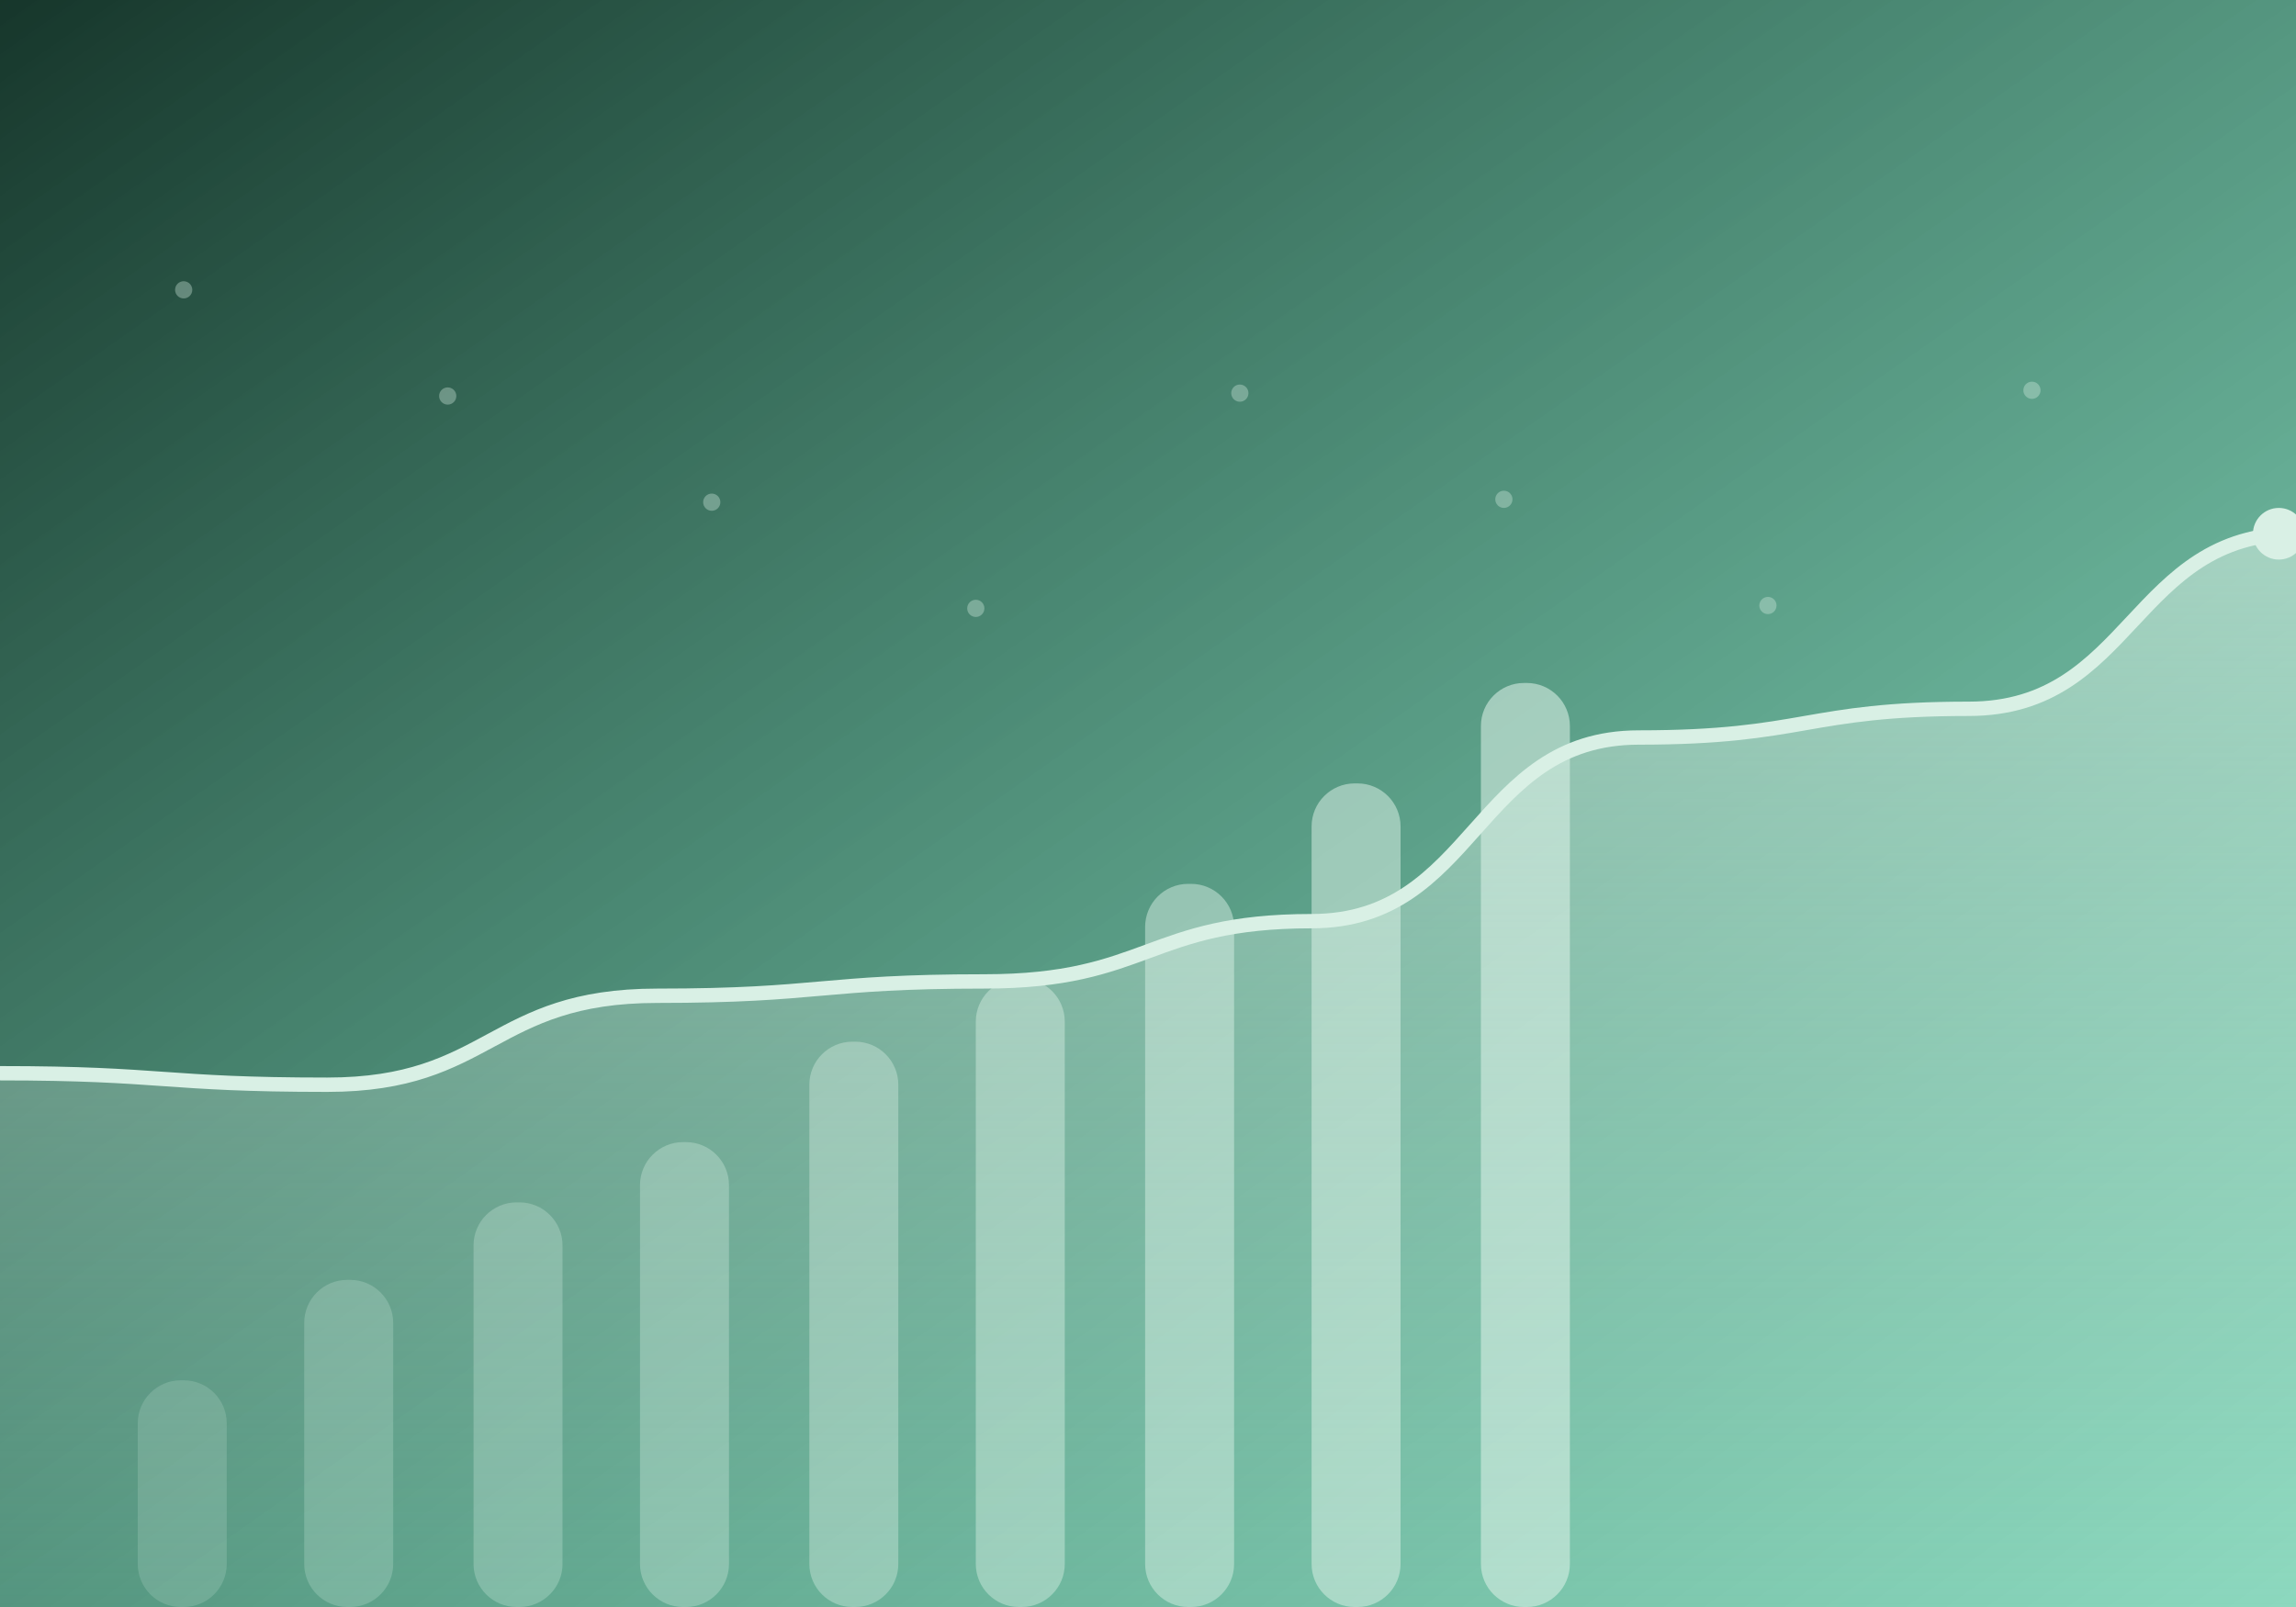
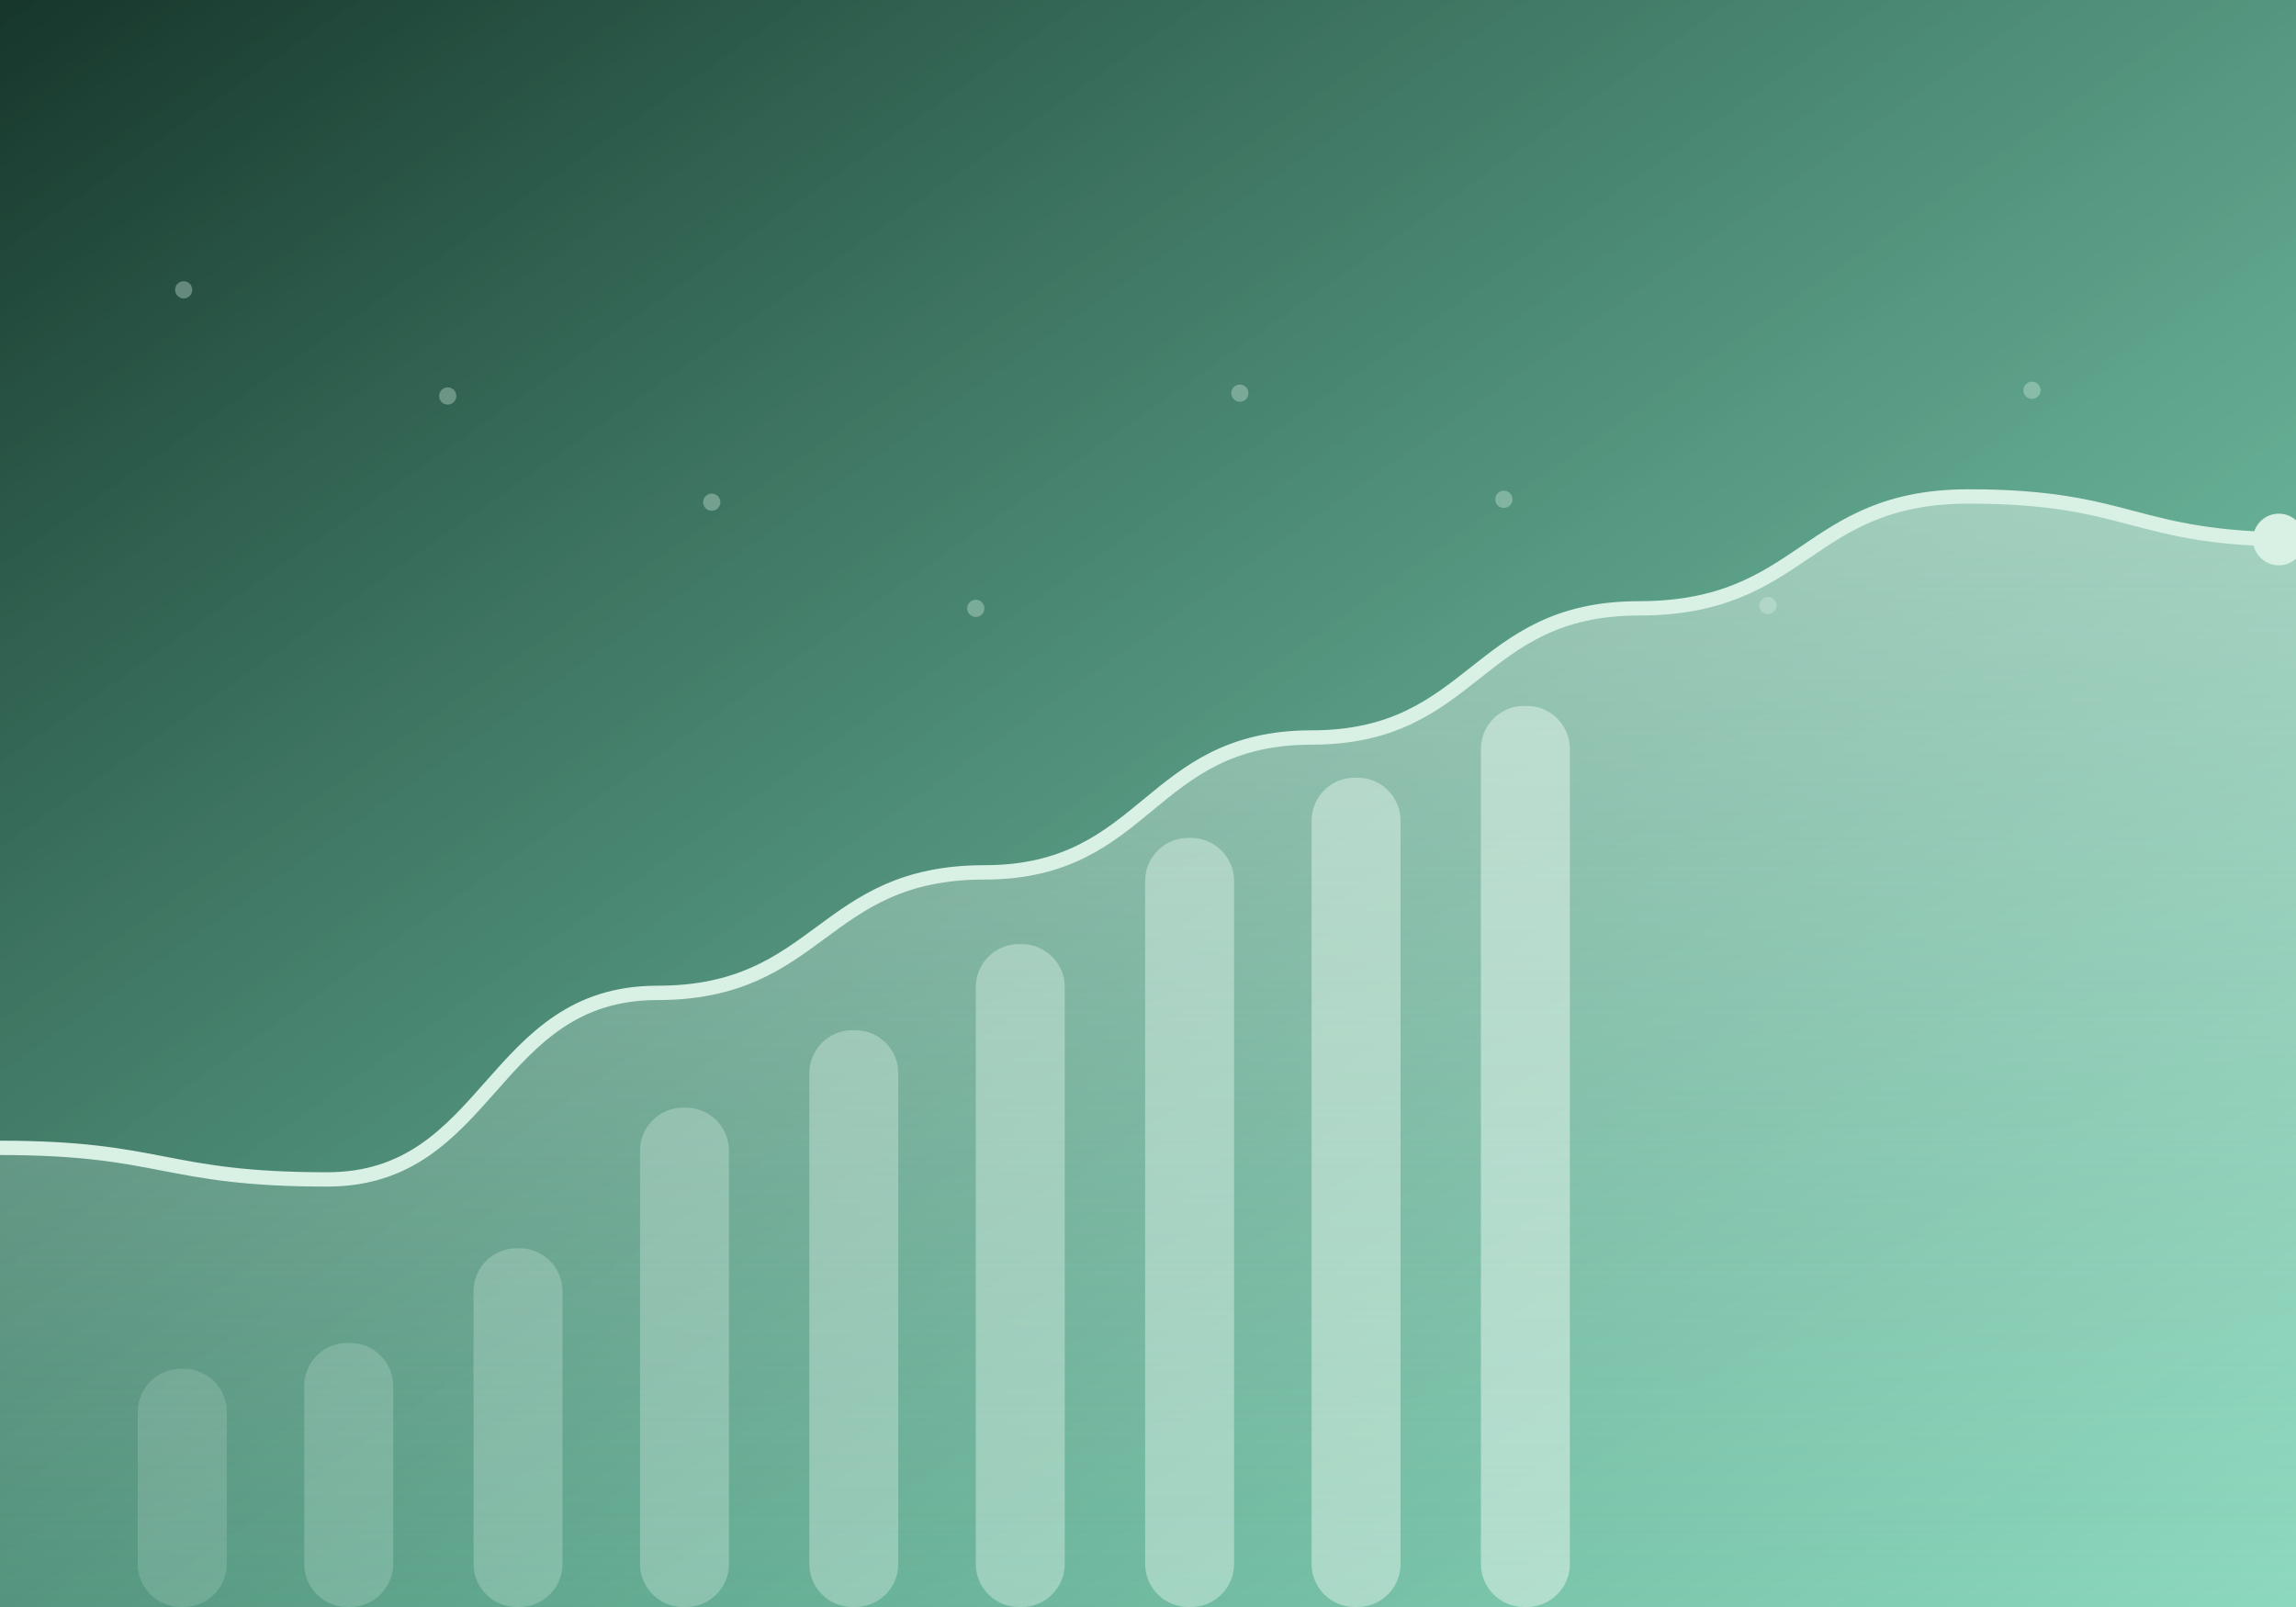
<svg xmlns="http://www.w3.org/2000/svg" viewBox="0 0 800 560" width="800" height="560">
  <defs>
    <linearGradient id="g" x1="0" y1="0" x2="1" y2="1">
      <stop offset="0" stop-color="#16352A" />
      <stop offset="1" stop-color="#2FB98A" stop-opacity=".55" />
    </linearGradient>
    <linearGradient id="a" x1="0" y1="0" x2="0" y2="1">
      <stop offset="0" stop-color="#D9F0E5" stop-opacity=".55" />
      <stop offset="1" stop-color="#D9F0E5" stop-opacity="0" />
    </linearGradient>
  </defs>
  <rect width="800" height="560" fill="url(#g)" />
-   <rect x="48" y="481" width="31" height="79" rx="15" fill="#D9F0E5" opacity="0.18" />
-   <rect x="106" y="446" width="31" height="114" rx="15" fill="#D9F0E5" opacity="0.23" />
-   <rect x="165" y="419" width="31" height="141" rx="15" fill="#D9F0E5" opacity="0.28" />
-   <rect x="223" y="398" width="31" height="162" rx="15" fill="#D9F0E5" opacity="0.33" />
-   <rect x="282" y="363" width="31" height="197" rx="15" fill="#D9F0E5" opacity="0.38" />
-   <rect x="340" y="341" width="31" height="219" rx="15" fill="#D9F0E5" opacity="0.43" />
-   <rect x="399" y="308" width="31" height="252" rx="15" fill="#D9F0E5" opacity="0.48" />
-   <rect x="457" y="273" width="31" height="287" rx="15" fill="#D9F0E5" opacity="0.53" />
-   <rect x="516" y="238" width="31" height="322" rx="15" fill="#D9F0E5" opacity="0.58" />
+   <rect x="48" y="477" width="31" height="83" rx="15" fill="#D9F0E5" opacity="0.18" />
+   <rect x="106" y="468" width="31" height="92" rx="15" fill="#D9F0E5" opacity="0.23" />
+   <rect x="165" y="435" width="31" height="125" rx="15" fill="#D9F0E5" opacity="0.28" />
+   <rect x="223" y="386" width="31" height="174" rx="15" fill="#D9F0E5" opacity="0.33" />
+   <rect x="282" y="359" width="31" height="201" rx="15" fill="#D9F0E5" opacity="0.38" />
+   <rect x="340" y="329" width="31" height="231" rx="15" fill="#D9F0E5" opacity="0.43" />
+   <rect x="399" y="292" width="31" height="268" rx="15" fill="#D9F0E5" opacity="0.48" />
+   <rect x="457" y="271" width="31" height="289" rx="15" fill="#D9F0E5" opacity="0.53" />
+   <rect x="516" y="246" width="31" height="314" rx="15" fill="#D9F0E5" opacity="0.58" />
  <circle cx="64" cy="101" r="3" fill="#D9F0E5" opacity=".35" />
  <circle cx="156" cy="138" r="3" fill="#D9F0E5" opacity=".35" />
  <circle cx="248" cy="175" r="3" fill="#D9F0E5" opacity=".35" />
  <circle cx="340" cy="212" r="3" fill="#D9F0E5" opacity=".35" />
  <circle cx="432" cy="137" r="3" fill="#D9F0E5" opacity=".35" />
  <circle cx="524" cy="174" r="3" fill="#D9F0E5" opacity=".35" />
  <circle cx="616" cy="211" r="3" fill="#D9F0E5" opacity=".35" />
  <circle cx="708" cy="136" r="3" fill="#D9F0E5" opacity=".35" />
-   <path d="M0,374 C57,374 57,378 114,378 C171,378 171,347 229,347 C286,347 286,342 343,342 C400,342 400,321 457,321 C514,321 514,257 571,257 C629,257 629,247 686,247 C743,247 743,186 800,186 L800,560 L0,560 Z" fill="url(#a)" />
-   <path d="M0,374 C57,374 57,378 114,378 C171,378 171,347 229,347 C286,347 286,342 343,342 C400,342 400,321 457,321 C514,321 514,257 571,257 C629,257 629,247 686,247 C743,247 743,186 800,186" fill="none" stroke="#D9F0E5" stroke-width="5" stroke-linecap="round" />
-   <circle cx="794" cy="186" r="9" fill="#D9F0E5" />
+   <path d="M0,400 C57,400 57,411 114,411 C171,411 171,346 229,346 C286,346 286,304 343,304 C400,304 400,257 457,257 C514,257 514,212 571,212 C629,212 629,173 686,173 C743,173 743,188 800,188 L800,560 L0,560 Z" fill="url(#a)" />
+   <path d="M0,400 C57,400 57,411 114,411 C171,411 171,346 229,346 C286,346 286,304 343,304 C400,304 400,257 457,257 C514,257 514,212 571,212 C629,212 629,173 686,173 C743,173 743,188 800,188" fill="none" stroke="#D9F0E5" stroke-width="5" stroke-linecap="round" />
+   <circle cx="794" cy="188" r="9" fill="#D9F0E5" />
</svg>
